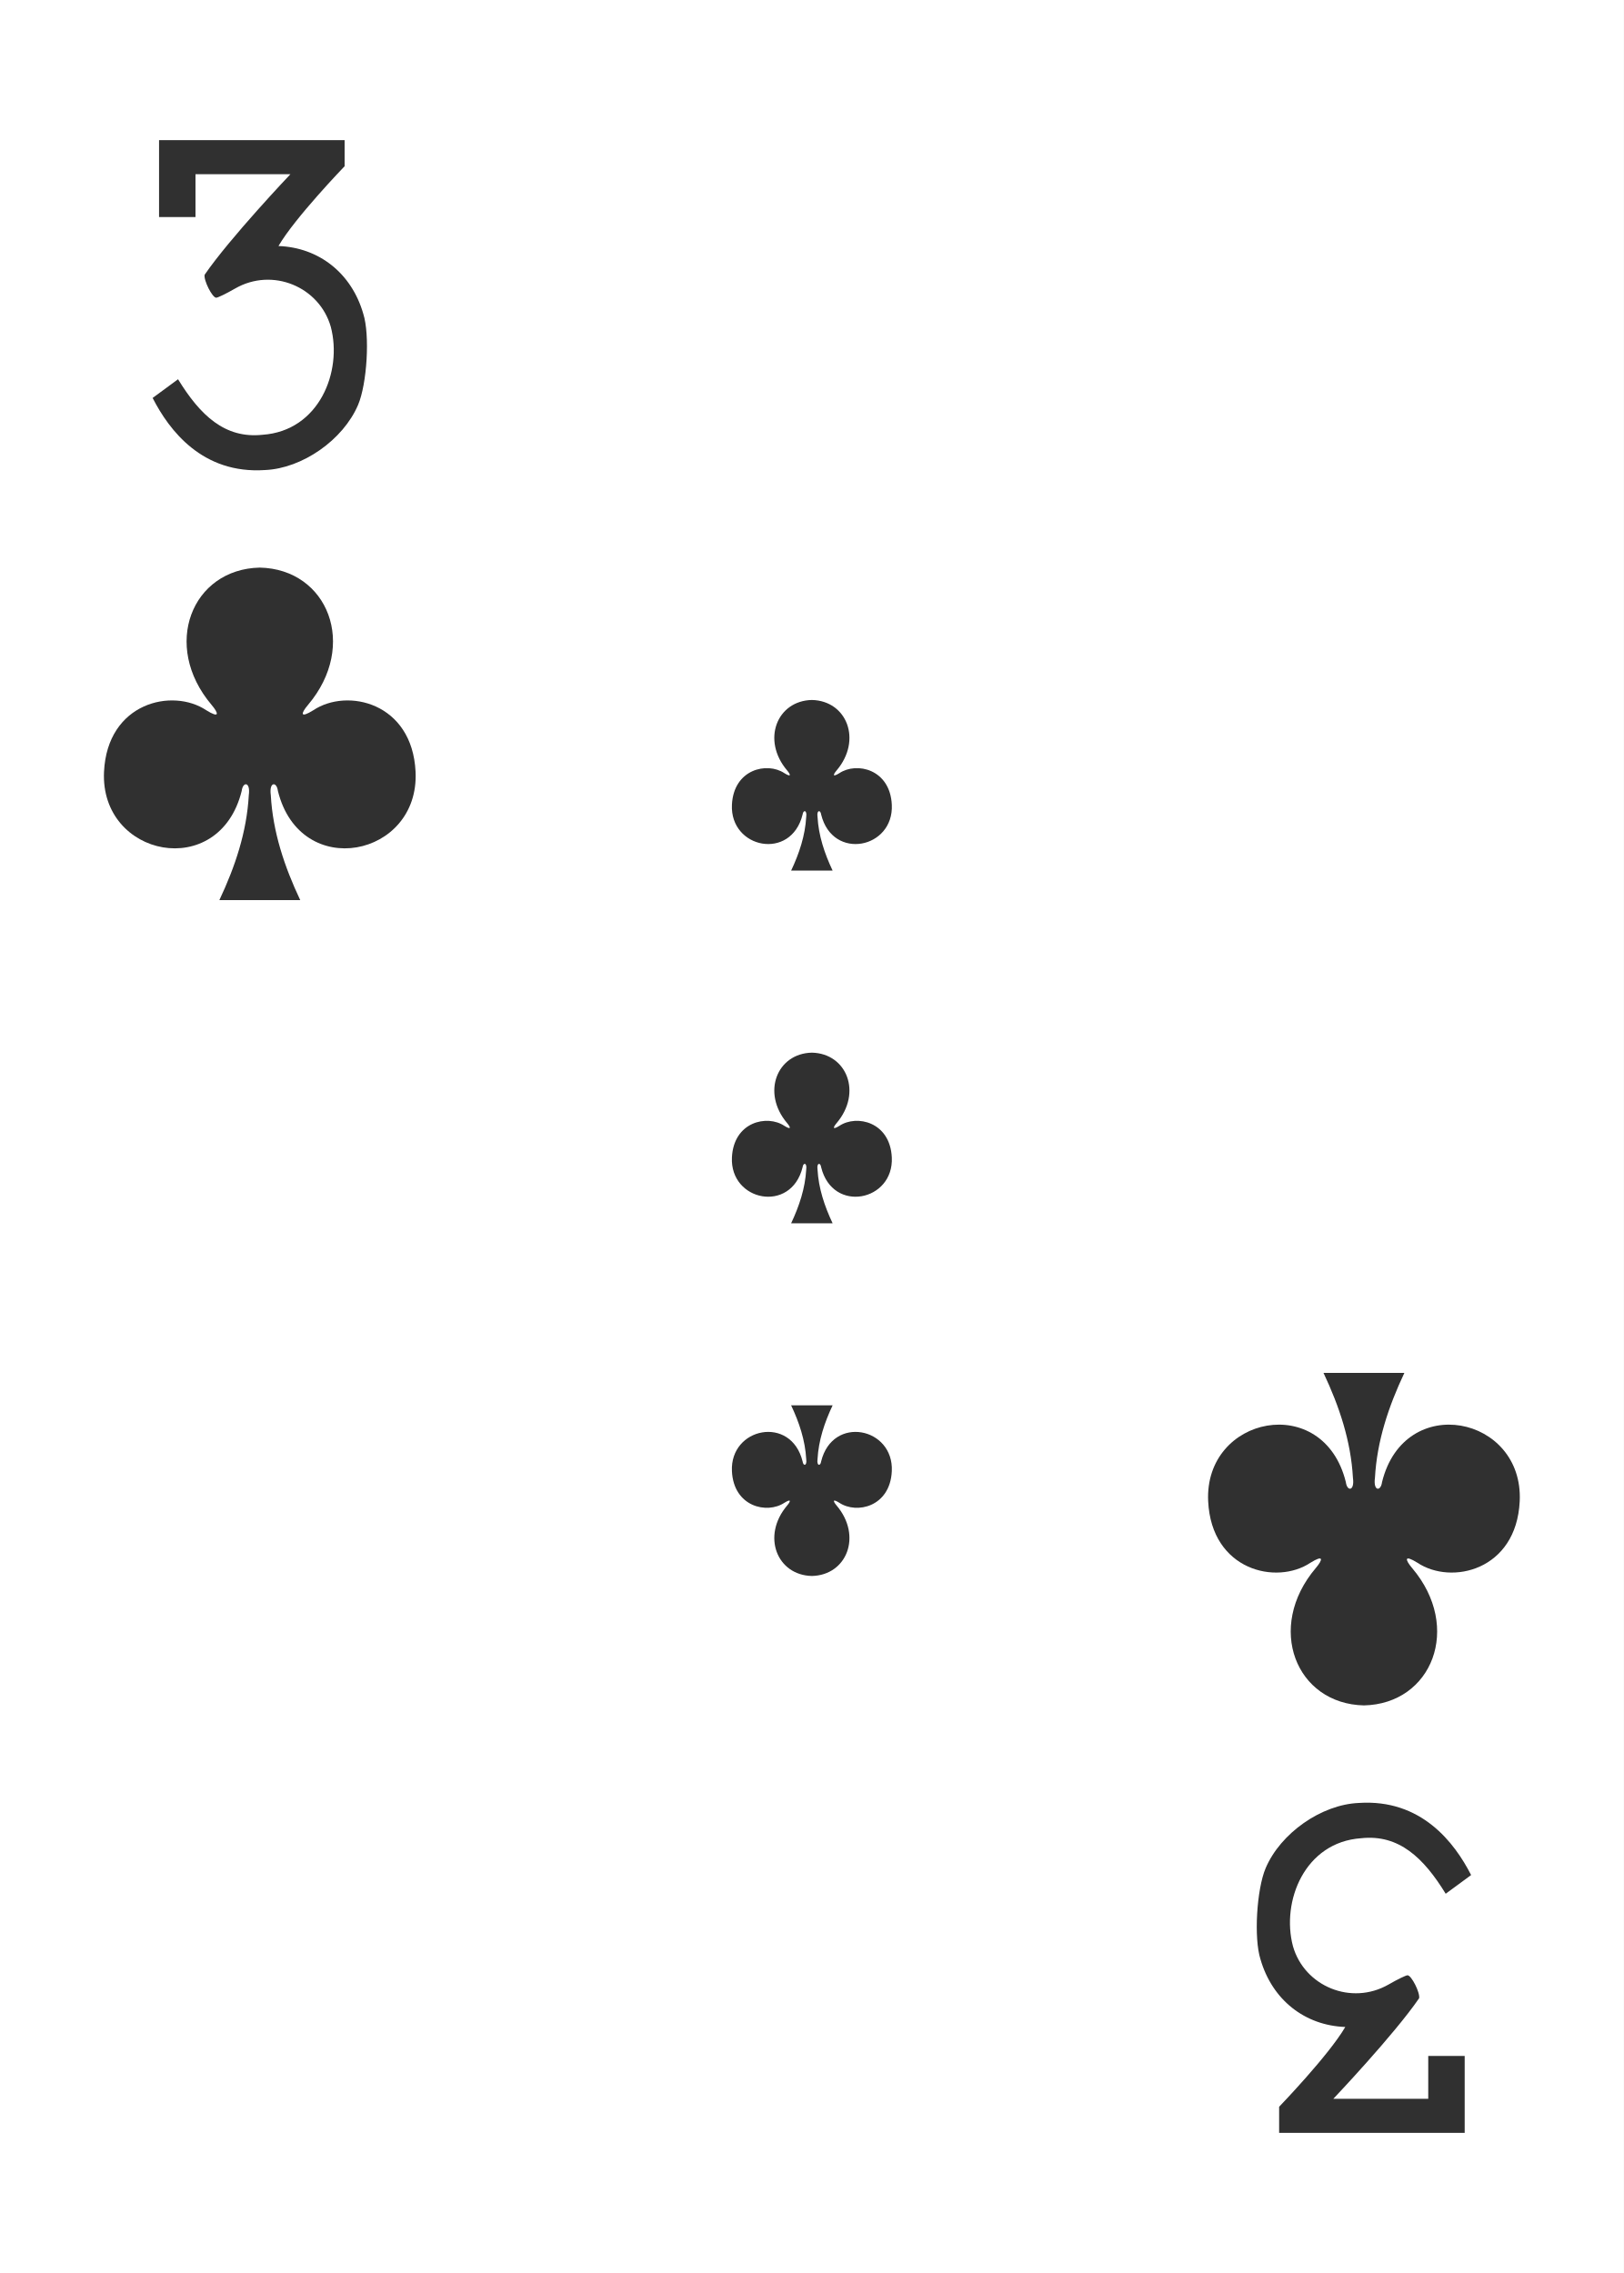
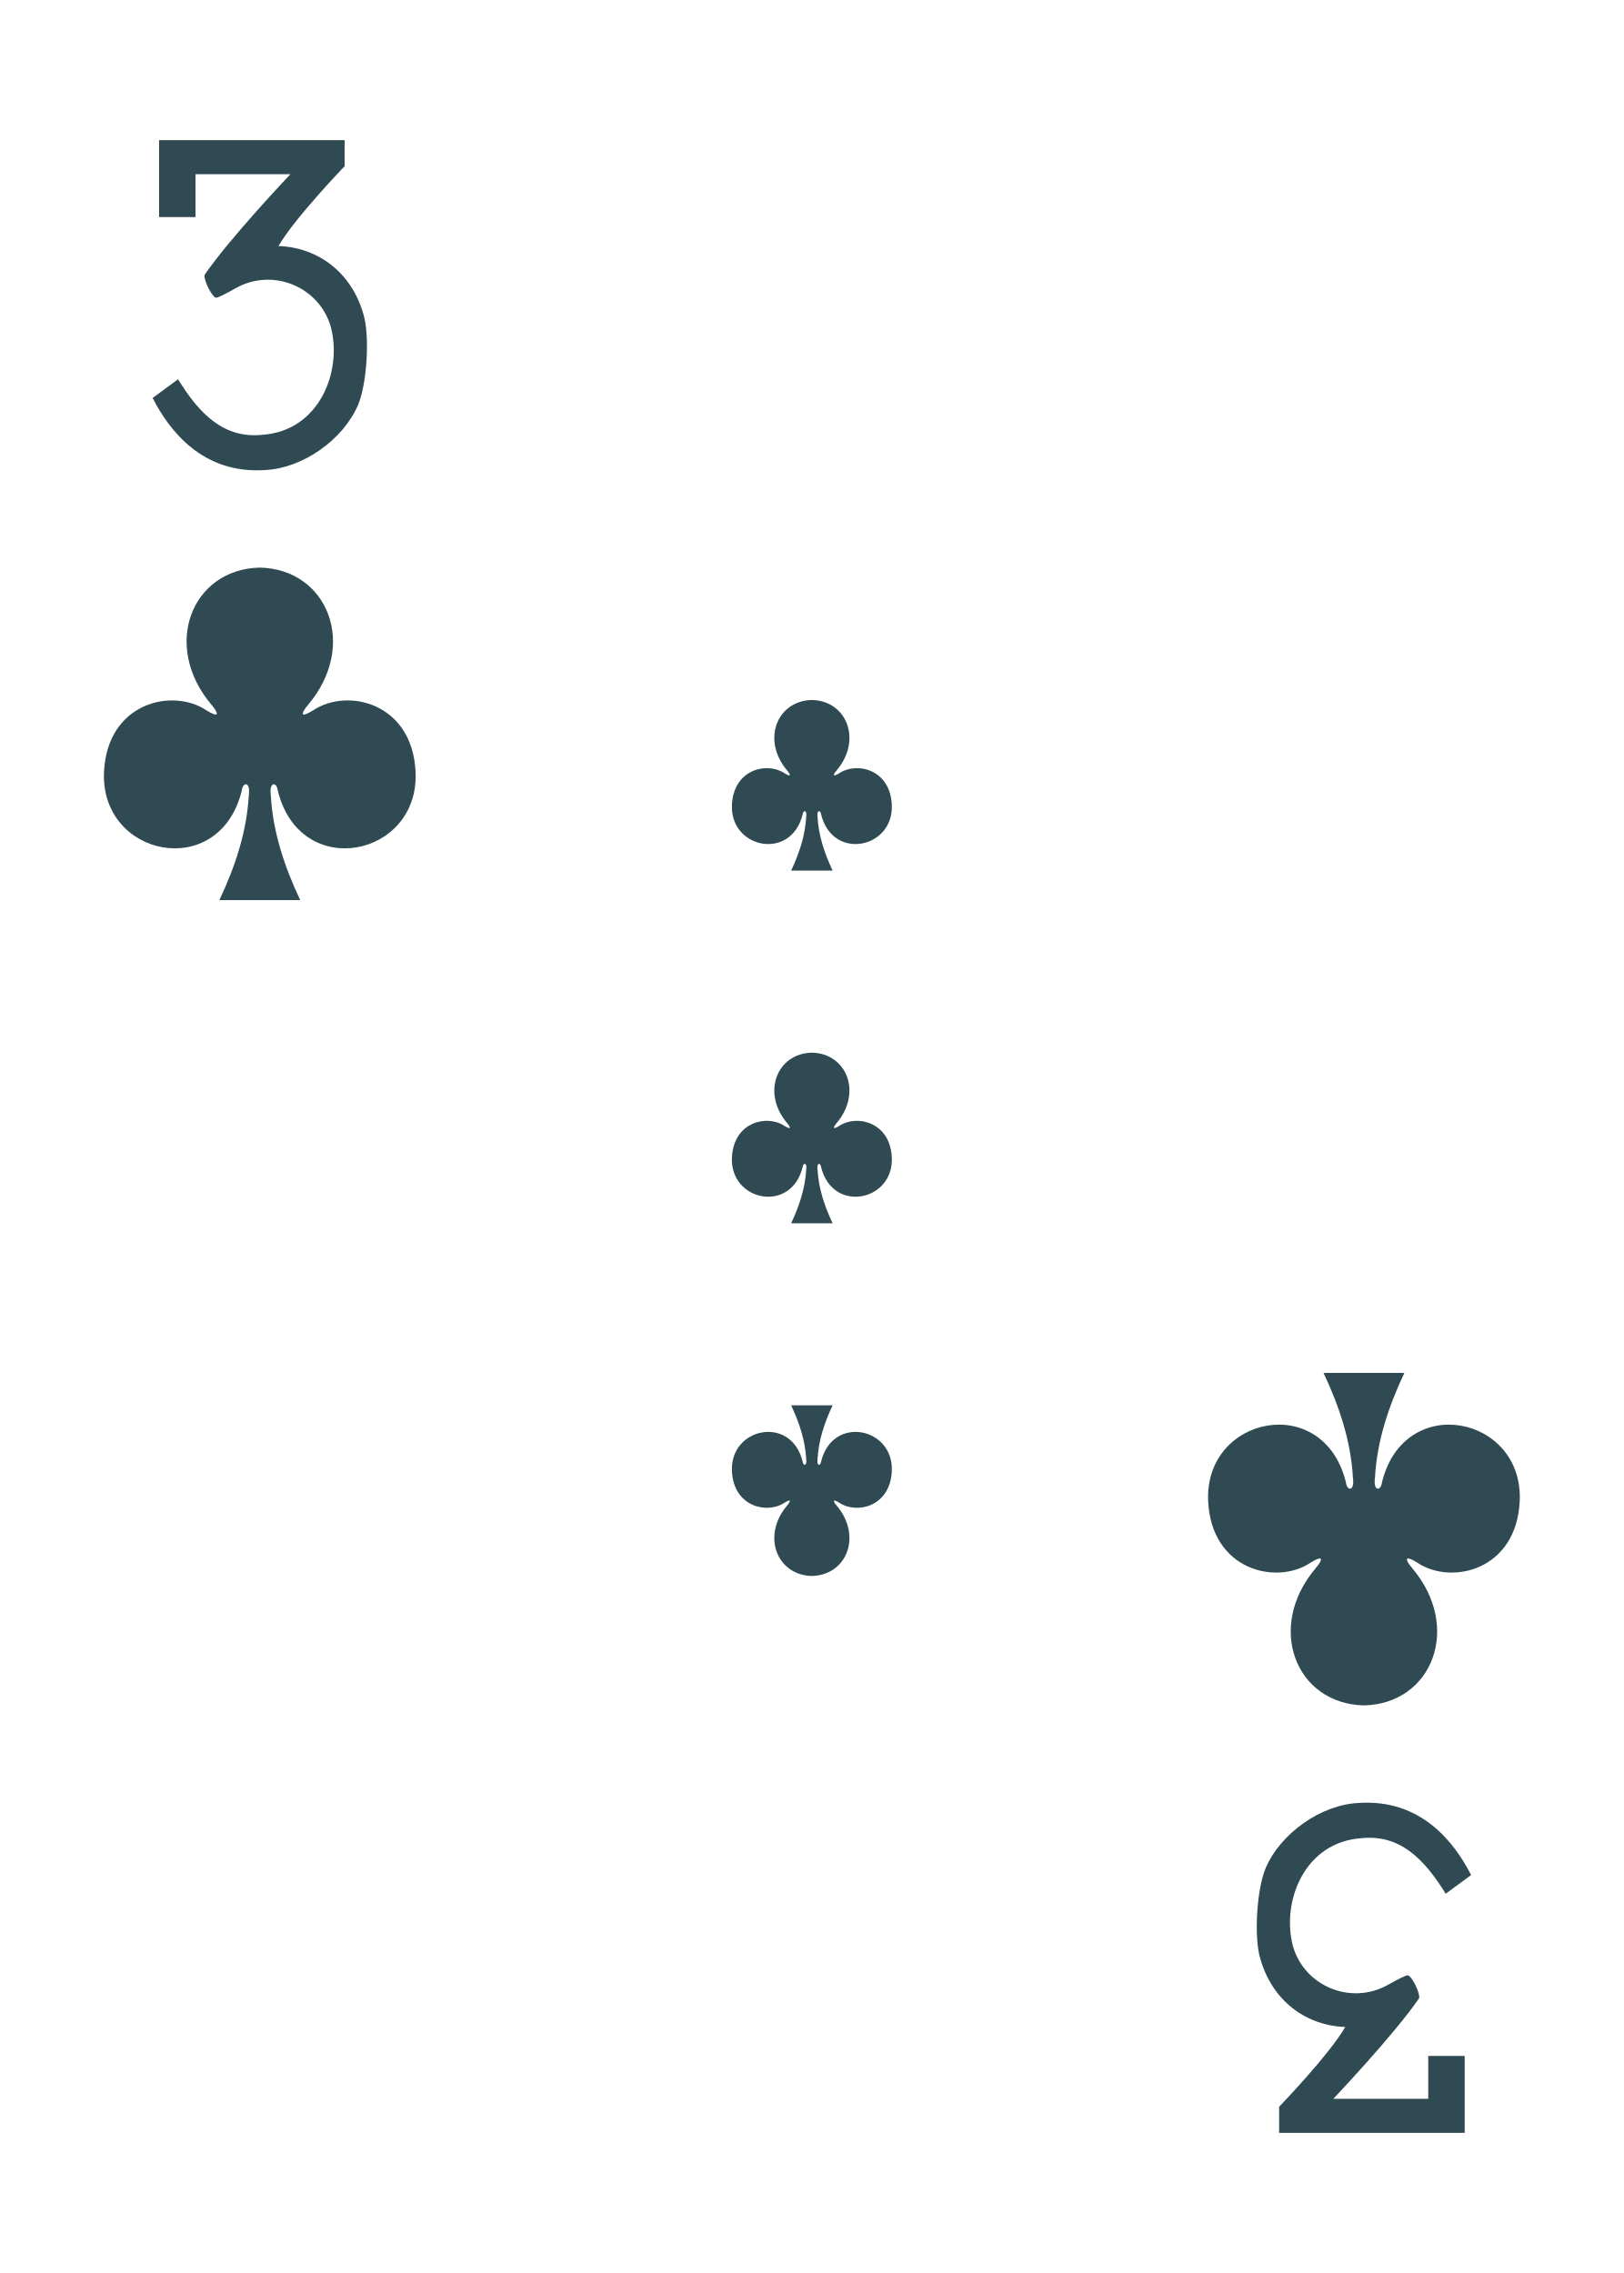
<svg xmlns="http://www.w3.org/2000/svg" width="250" height="350" viewBox="0 0 250 350" fill="none">
  <g clip-path="url(#clip0_4_8800)">
    <g clip-path="url(#clip1_4_8800)">
      <rect width="250" height="350" fill="white" />
-       <path d="M124.998 107.784C119.624 107.9 117.214 113.944 121.194 118.637C121.771 119.321 121.831 119.714 120.774 119.056C118.094 117.267 112.955 118.443 112.692 123.915C112.367 130.657 121.799 132.599 123.57 125.43C123.664 124.674 124.279 124.691 124.131 125.765C123.969 128.679 123.058 131.402 121.806 134.058C123.917 134.058 126.276 134.058 128.195 134.058C126.943 131.402 126.031 128.679 125.87 125.765C125.721 124.691 126.337 124.674 126.43 125.43C128.201 132.599 137.633 130.657 137.308 123.915C137.045 118.443 131.907 117.267 129.227 119.056C128.17 119.714 128.229 119.321 128.806 118.637C132.787 113.944 130.377 107.9 125.003 107.784C125.003 107.784 125.003 107.784 124.997 107.784H124.998Z" fill="#303030" />
-       <path d="M124.998 242.671C119.624 242.554 117.214 236.511 121.194 231.818C121.771 231.134 121.831 230.741 120.774 231.398C118.094 233.188 112.955 232.012 112.692 226.54C112.367 219.798 121.799 217.856 123.57 225.024C123.664 225.781 124.279 225.764 124.131 224.69C123.969 221.776 123.058 219.052 121.806 216.396C123.917 216.396 126.276 216.396 128.195 216.396C126.943 219.052 126.031 221.776 125.87 224.69C125.721 225.764 126.337 225.781 126.43 225.024C128.201 217.856 137.633 219.798 137.308 226.54C137.045 232.012 131.907 233.188 129.227 231.398C128.17 230.741 128.229 231.134 128.806 231.818C132.787 236.511 130.377 242.554 125.003 242.671C125.003 242.671 125.003 242.671 124.997 242.671H124.998Z" fill="#303030" />
-       <path d="M124.998 162.09C119.624 162.207 117.214 168.25 121.194 172.943C121.771 173.628 121.831 174.021 120.774 173.363C118.094 171.573 112.955 172.75 112.692 178.221C112.367 184.963 121.799 186.906 123.57 179.737C123.664 178.981 124.279 178.998 124.131 180.071C123.969 182.985 123.058 185.709 121.806 188.365C123.917 188.365 126.276 188.365 128.195 188.365C126.943 185.709 126.031 182.985 125.87 180.071C125.721 178.998 126.337 178.981 126.43 179.737C128.201 186.906 137.633 184.963 137.308 178.221C137.045 172.75 131.907 171.573 129.227 173.363C128.17 174.021 128.229 173.628 128.806 172.943C132.787 168.25 130.377 162.207 125.003 162.09C125.003 162.09 125.003 162.09 124.997 162.09H124.998Z" fill="#303030" />
-       <path d="M23.499 61.277L27.413 58.398C30.81 63.93 34.609 67.573 40.422 66.948C49.141 66.349 52.755 57.208 50.93 50.32C49.165 44.141 41.945 41.13 36.204 44.425C34.849 45.206 33.542 45.843 33.286 45.843C32.684 45.843 31.321 43.132 31.508 42.305C35.36 36.678 44.716 26.821 44.716 26.821H30.099V33.422H24.489V21.578H53.058V25.596C53.058 25.596 45.403 33.535 42.874 37.883C49.104 38.11 54.125 42.059 55.928 48.301C56.98 51.587 56.508 59.104 55.132 62.344C52.832 67.745 46.55 72.127 40.808 72.379C31.167 73.026 26.052 66.272 23.499 61.277Z" fill="#303030" />
-       <path d="M39.996 87.4C29.523 87.627 24.827 99.403 32.583 108.548C33.708 109.882 33.824 110.648 31.764 109.366C26.542 105.879 16.529 108.172 16.016 118.834C15.383 131.971 33.762 135.757 37.213 121.787C37.395 120.313 38.595 120.347 38.306 122.439C37.991 128.117 36.215 133.424 33.775 138.6C37.888 138.6 42.485 138.6 46.225 138.6C43.785 133.424 42.009 128.117 41.694 122.439C41.405 120.347 42.605 120.313 42.787 121.787C46.238 135.757 64.617 131.971 63.984 118.834C63.471 108.172 53.458 105.879 48.236 109.366C46.176 110.648 46.292 109.882 47.417 108.548C55.173 99.403 50.477 87.627 40.004 87.4C40.004 87.4 40.004 87.4 39.994 87.4H39.996Z" fill="#303030" />
-       <path d="M226.501 288.723L222.587 291.602C219.19 286.07 215.391 282.427 209.579 283.052C200.859 283.651 197.245 292.792 199.07 299.68C200.835 305.859 208.055 308.869 213.796 305.575C215.151 304.794 216.458 304.157 216.714 304.157C217.316 304.157 218.679 306.868 218.492 307.695C214.64 313.322 205.284 323.179 205.284 323.179L219.901 323.179L219.901 316.578L225.511 316.578L225.511 328.422L196.942 328.422L196.942 324.404C196.942 324.404 204.597 316.465 207.126 312.117C200.896 311.89 195.875 307.941 194.072 301.699C193.02 298.413 193.492 290.896 194.868 287.656C197.168 282.255 203.45 277.873 209.192 277.621C218.833 276.974 223.948 283.728 226.501 288.723Z" fill="#303030" />
-       <path d="M210.004 262.6C220.477 262.373 225.173 250.597 217.417 241.452C216.292 240.118 216.176 239.352 218.236 240.634C223.458 244.121 233.471 241.828 233.984 231.166C234.617 218.029 216.238 214.243 212.787 228.213C212.605 229.687 211.405 229.653 211.695 227.561C212.009 221.883 213.785 216.576 216.225 211.4C212.112 211.4 207.515 211.4 203.775 211.4C206.215 216.576 207.991 221.883 208.306 227.561C208.595 229.653 207.395 229.687 207.213 228.213C203.762 214.243 185.383 218.029 186.016 231.166C186.529 241.828 196.542 244.121 201.764 240.634C203.824 239.352 203.708 240.118 202.583 241.452C194.827 250.597 199.523 262.373 209.996 262.6C209.996 262.6 209.996 262.6 210.006 262.6L210.004 262.6Z" fill="#303030" />
+       <path d="M124.998 107.784C119.624 107.9 117.214 113.944 121.194 118.637C121.771 119.321 121.831 119.714 120.774 119.056C118.094 117.267 112.955 118.443 112.692 123.915C112.367 130.657 121.799 132.599 123.57 125.43C123.664 124.674 124.279 124.691 124.131 125.765C123.969 128.679 123.058 131.402 121.806 134.058C123.917 134.058 126.276 134.058 128.195 134.058C126.943 131.402 126.031 128.679 125.87 125.765C125.721 124.691 126.337 124.674 126.43 125.43C128.201 132.599 137.633 130.657 137.308 123.915C137.045 118.443 131.907 117.267 129.227 119.056C128.17 119.714 128.229 119.321 128.806 118.637C132.787 113.944 130.377 107.9 125.003 107.784C125.003 107.784 125.003 107.784 124.997 107.784H124.998Z" fill="#2F4A52" />
+       <path d="M124.998 242.671C119.624 242.554 117.214 236.511 121.194 231.818C121.771 231.134 121.831 230.741 120.774 231.398C118.094 233.188 112.955 232.012 112.692 226.54C112.367 219.798 121.799 217.856 123.57 225.024C123.664 225.781 124.279 225.764 124.131 224.69C123.969 221.776 123.058 219.052 121.806 216.396C123.917 216.396 126.276 216.396 128.195 216.396C126.943 219.052 126.031 221.776 125.87 224.69C125.721 225.764 126.337 225.781 126.43 225.024C128.201 217.856 137.633 219.798 137.308 226.54C137.045 232.012 131.907 233.188 129.227 231.398C128.17 230.741 128.229 231.134 128.806 231.818C132.787 236.511 130.377 242.554 125.003 242.671C125.003 242.671 125.003 242.671 124.997 242.671H124.998Z" fill="#2F4A52" />
+       <path d="M124.998 162.09C119.624 162.207 117.214 168.25 121.194 172.943C121.771 173.628 121.831 174.021 120.774 173.363C118.094 171.573 112.955 172.75 112.692 178.221C112.367 184.963 121.799 186.906 123.57 179.737C123.664 178.981 124.279 178.998 124.131 180.071C123.969 182.985 123.058 185.709 121.806 188.365C123.917 188.365 126.276 188.365 128.195 188.365C126.943 185.709 126.031 182.985 125.87 180.071C125.721 178.998 126.337 178.981 126.43 179.737C128.201 186.906 137.633 184.963 137.308 178.221C137.045 172.75 131.907 171.573 129.227 173.363C128.17 174.021 128.229 173.628 128.806 172.943C132.787 168.25 130.377 162.207 125.003 162.09C125.003 162.09 125.003 162.09 124.997 162.09H124.998Z" fill="#2F4A52" />
+       <path d="M23.499 61.277L27.413 58.398C30.81 63.93 34.609 67.573 40.422 66.948C49.141 66.349 52.755 57.208 50.93 50.32C49.165 44.141 41.945 41.13 36.204 44.425C34.849 45.206 33.542 45.843 33.286 45.843C32.684 45.843 31.321 43.132 31.508 42.305C35.36 36.678 44.716 26.821 44.716 26.821H30.099V33.422H24.489V21.578H53.058V25.596C53.058 25.596 45.403 33.535 42.874 37.883C49.104 38.11 54.125 42.059 55.928 48.301C56.98 51.587 56.508 59.104 55.132 62.344C52.832 67.745 46.55 72.127 40.808 72.379C31.167 73.026 26.052 66.272 23.499 61.277Z" fill="#2F4A52" />
+       <path d="M39.996 87.4C29.523 87.627 24.827 99.403 32.583 108.548C33.708 109.882 33.824 110.648 31.764 109.366C26.542 105.879 16.529 108.172 16.016 118.834C15.383 131.971 33.762 135.757 37.213 121.787C37.395 120.313 38.595 120.347 38.306 122.439C37.991 128.117 36.215 133.424 33.775 138.6C37.888 138.6 42.485 138.6 46.225 138.6C43.785 133.424 42.009 128.117 41.694 122.439C41.405 120.347 42.605 120.313 42.787 121.787C46.238 135.757 64.617 131.971 63.984 118.834C63.471 108.172 53.458 105.879 48.236 109.366C46.176 110.648 46.292 109.882 47.417 108.548C55.173 99.403 50.477 87.627 40.004 87.4C40.004 87.4 40.004 87.4 39.994 87.4H39.996Z" fill="#2F4A52" />
+       <path d="M226.501 288.723L222.587 291.602C219.19 286.07 215.391 282.427 209.579 283.052C200.859 283.651 197.245 292.792 199.07 299.68C200.835 305.859 208.055 308.869 213.796 305.575C215.151 304.794 216.458 304.157 216.714 304.157C217.316 304.157 218.679 306.868 218.492 307.695C214.64 313.322 205.284 323.179 205.284 323.179L219.901 323.179L219.901 316.578L225.511 316.578L225.511 328.422L196.942 328.422L196.942 324.404C196.942 324.404 204.597 316.465 207.126 312.117C200.896 311.89 195.875 307.941 194.072 301.699C193.02 298.413 193.492 290.896 194.868 287.656C197.168 282.255 203.45 277.873 209.192 277.621C218.833 276.974 223.948 283.728 226.501 288.723Z" fill="#2F4A52" />
+       <path d="M210.004 262.6C220.477 262.373 225.173 250.597 217.417 241.452C216.292 240.118 216.176 239.352 218.236 240.634C223.458 244.121 233.471 241.828 233.984 231.166C234.617 218.029 216.238 214.243 212.787 228.213C212.605 229.687 211.405 229.653 211.695 227.561C212.009 221.883 213.785 216.576 216.225 211.4C212.112 211.4 207.515 211.4 203.775 211.4C206.215 216.576 207.991 221.883 208.306 227.561C208.595 229.653 207.395 229.687 207.213 228.213C203.762 214.243 185.383 218.029 186.016 231.166C186.529 241.828 196.542 244.121 201.764 240.634C203.824 239.352 203.708 240.118 202.583 241.452C194.827 250.597 199.523 262.373 209.996 262.6C209.996 262.6 209.996 262.6 210.006 262.6L210.004 262.6Z" fill="#2F4A52" />
    </g>
  </g>
  <defs>
    <clipPath id="clip0_4_8800">
      <rect width="250" height="350" fill="white" />
    </clipPath>
    <clipPath id="clip1_4_8800">
      <rect width="250" height="350" fill="white" />
    </clipPath>
  </defs>
</svg>
